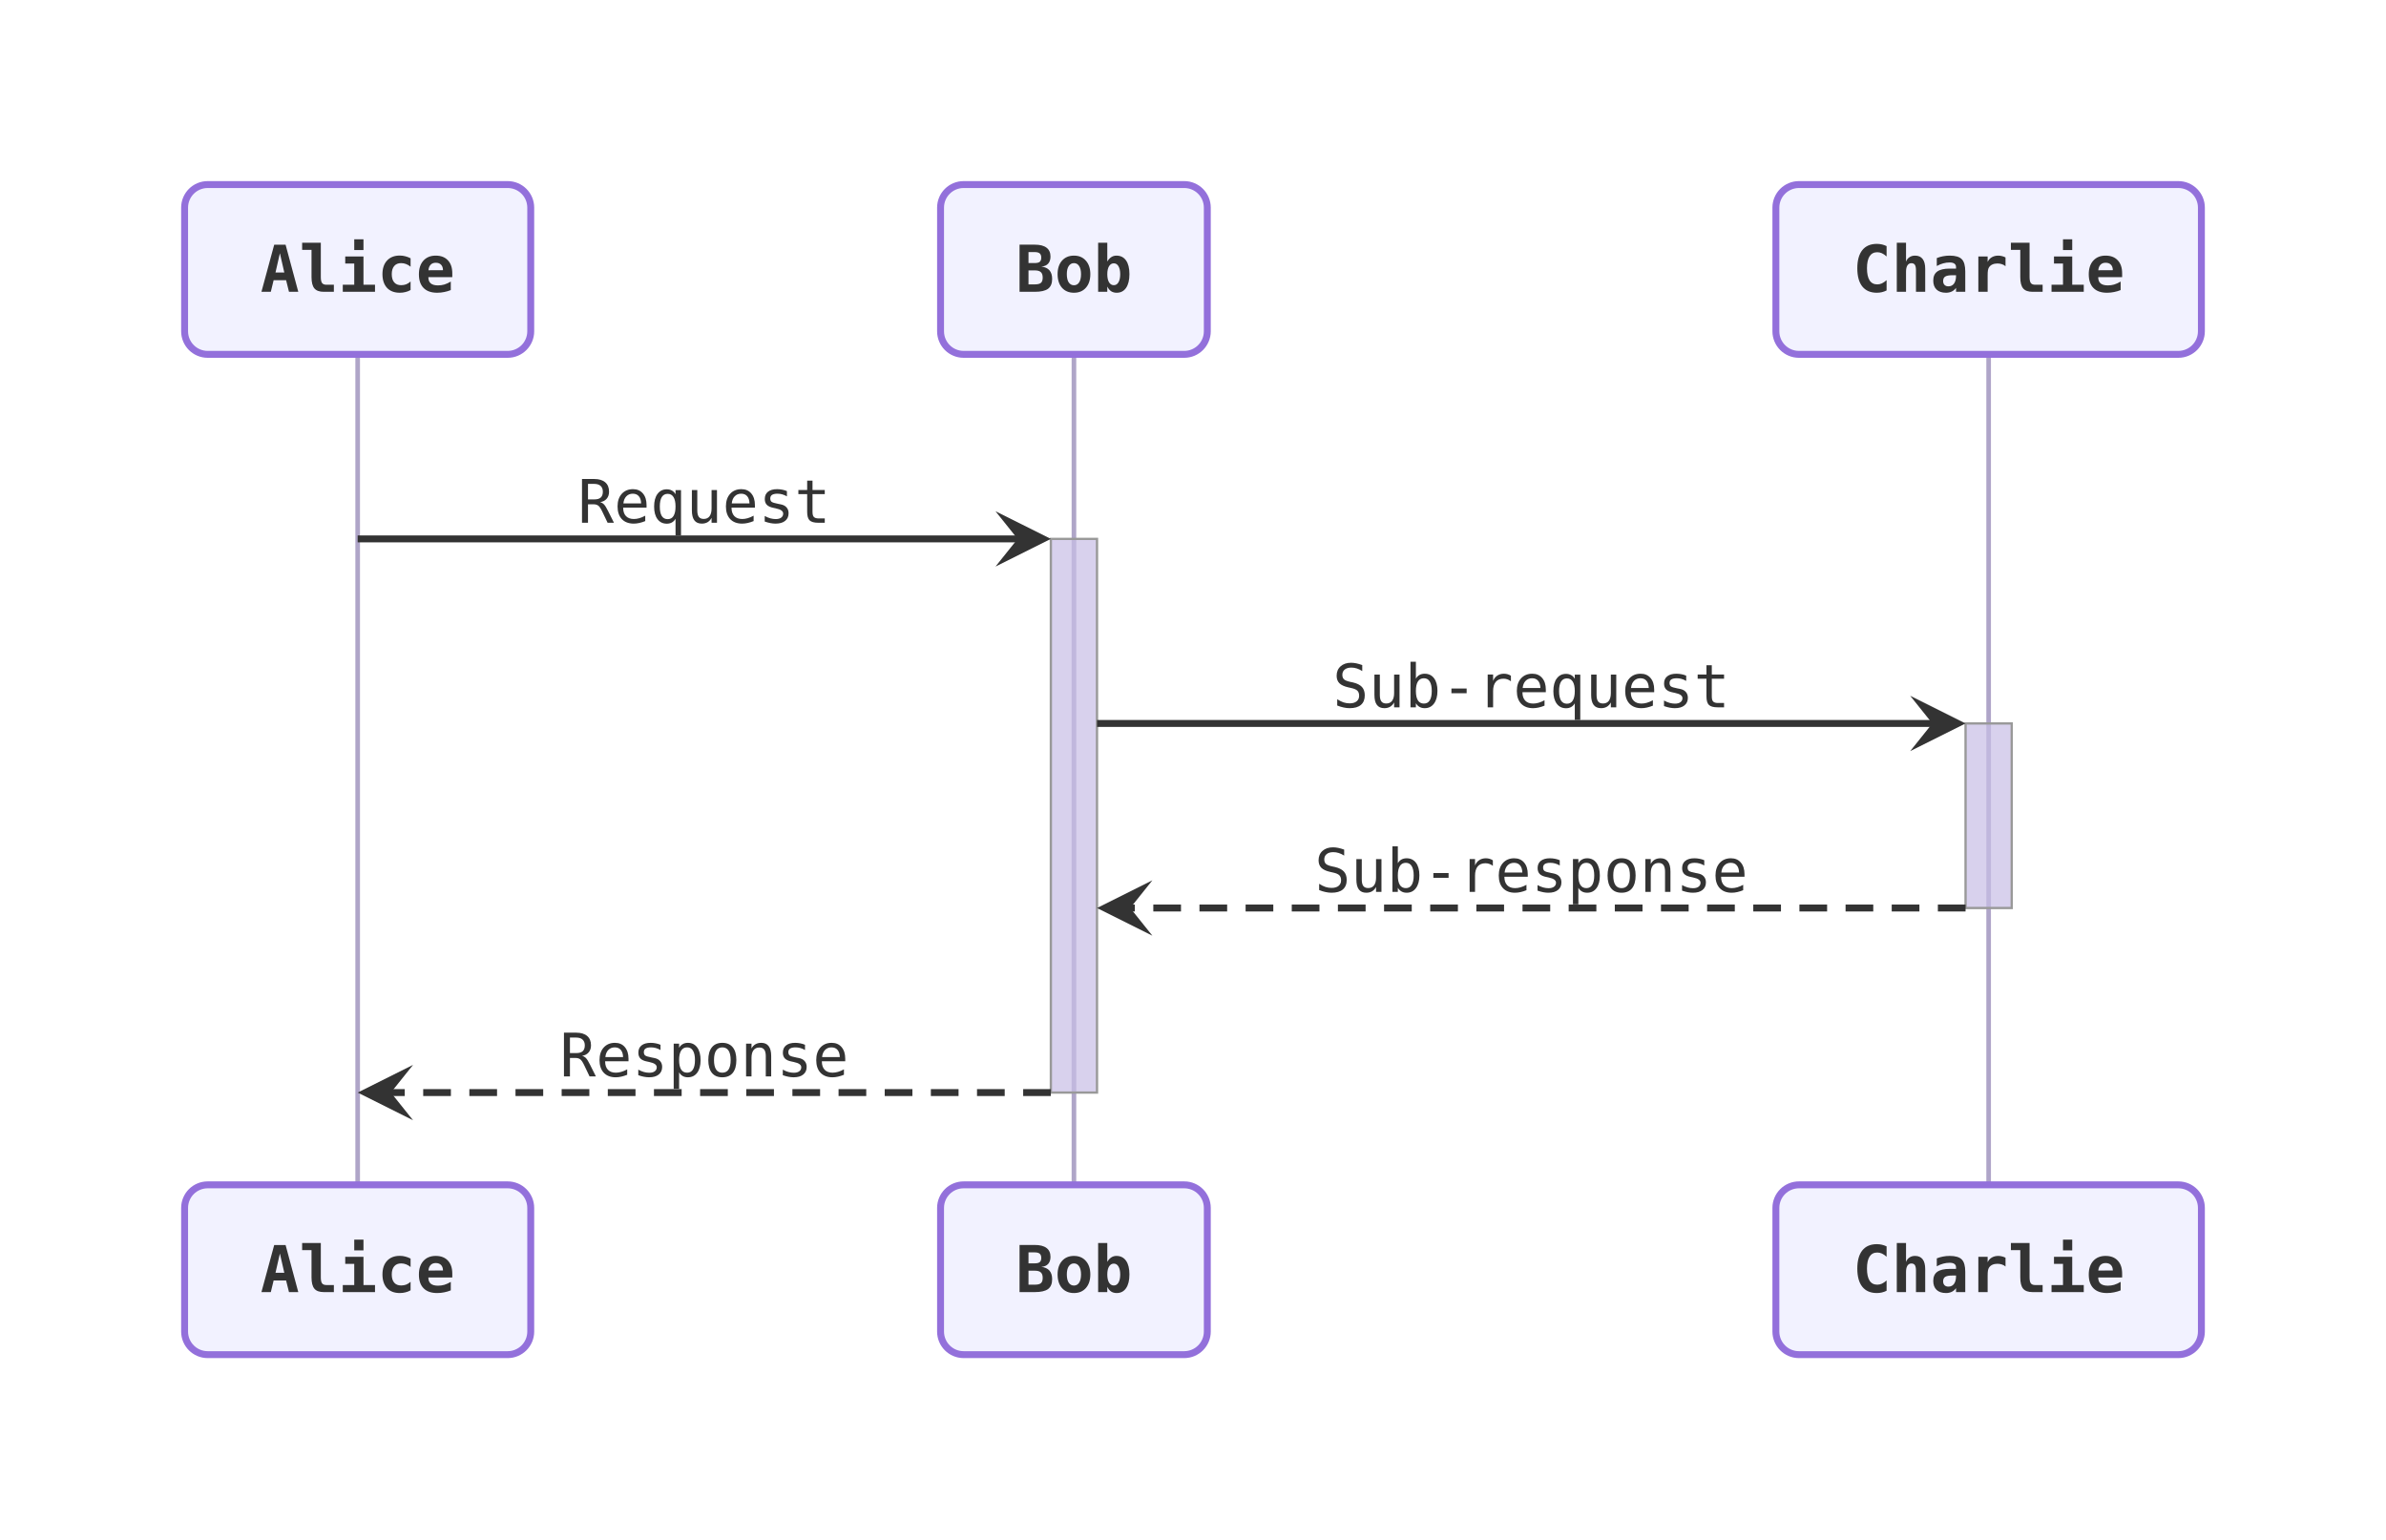
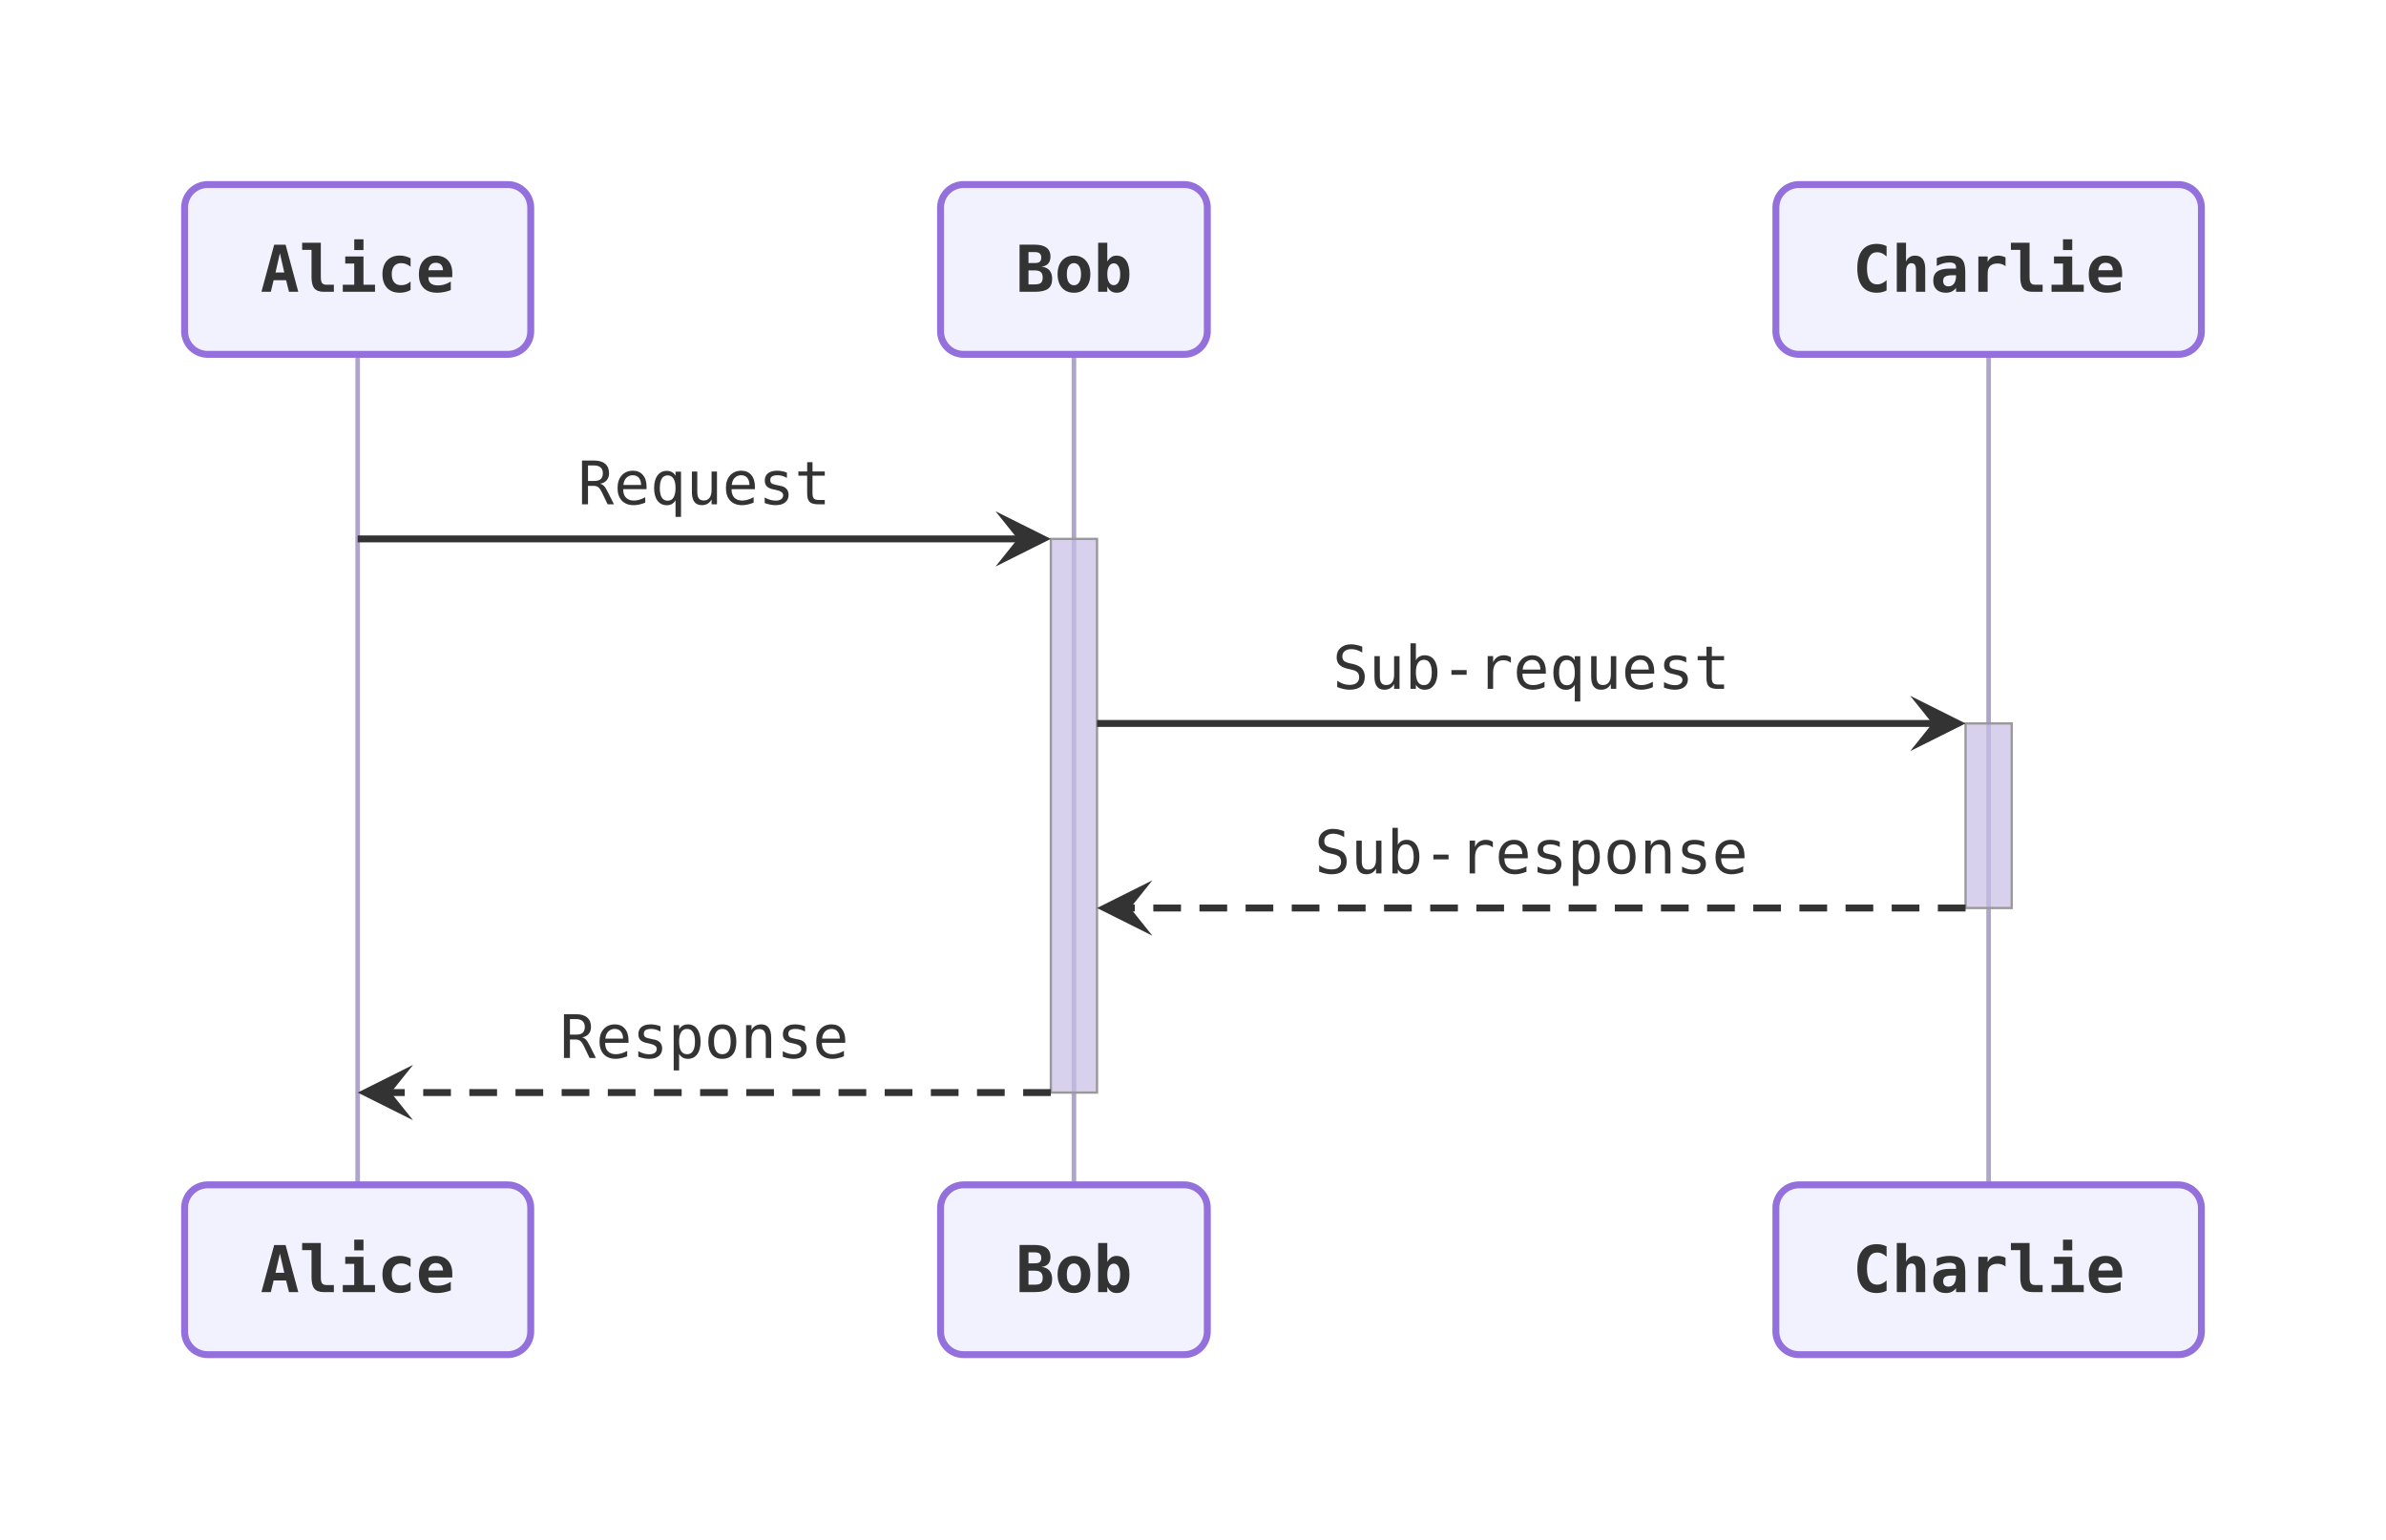
<svg xmlns="http://www.w3.org/2000/svg" viewBox="0 0 517 333.6" width="517" height="333.6">
  <defs>
    <marker id="arrow-point-333333" viewBox="0 0 10 10" refX="8" refY="5" markerWidth="8" markerHeight="8" orient="auto-start-reverse">
      <path d="M10 5 L0 10 L4 5 L0 0 Z" fill="#333333" />
    </marker>
  </defs>
  <g transform="translate(20, 20)">
    <path d="M57.5 56.8 L57.5 236.8" fill="none" stroke="#afa5c8" stroke-width="1" />
    <path d="M212.7 56.8 L212.7 236.8" fill="none" stroke="#afa5c8" stroke-width="1" />
    <path d="M410.9 56.8 L410.9 236.8" fill="none" stroke="#afa5c8" stroke-width="1" />
    <rect x="405.9" y="136.8" width="10" height="40" fill="#c8bee6b4" stroke="#999999" stroke-width="0.5" />
    <rect x="207.7" y="96.8" width="10" height="120" fill="#c8bee6b4" stroke="#999999" stroke-width="0.5" />
    <path d="M57.5 96.8 L205.3 96.8" fill="none" stroke="#333333" stroke-width="1.5" marker-end="url(#arrow-point-333333)" />
-     <text x="132.6" y="88.8" text-anchor="middle" dominant-baseline="central" font-size="13px" font-family="'Intel One Mono', 'SF Mono', 'Cascadia Code', 'JetBrains Mono', 'Fira Code', 'Consolas', 'Menlo', monospace" fill="#333333">Request</text>
+     <text x="132.6" y="84.8" text-anchor="middle" dominant-baseline="central" font-size="13px" font-family="'Intel One Mono', 'SF Mono', 'Cascadia Code', 'JetBrains Mono', 'Fira Code', 'Consolas', 'Menlo', monospace" fill="#333333">Request</text>
    <path d="M217.7 136.8 L403.5 136.8" fill="none" stroke="#333333" stroke-width="1.5" marker-end="url(#arrow-point-333333)" />
-     <text x="311.8" y="128.8" text-anchor="middle" dominant-baseline="central" font-size="13px" font-family="'Intel One Mono', 'SF Mono', 'Cascadia Code', 'JetBrains Mono', 'Fira Code', 'Consolas', 'Menlo', monospace" fill="#333333">Sub-request</text>
+     <text x="311.8" y="124.8" text-anchor="middle" dominant-baseline="central" font-size="13px" font-family="'Intel One Mono', 'SF Mono', 'Cascadia Code', 'JetBrains Mono', 'Fira Code', 'Consolas', 'Menlo', monospace" fill="#333333">Sub-request</text>
    <path d="M405.9 176.8 L220.1 176.8" fill="none" stroke="#333333" stroke-width="1.5" stroke-dasharray="6 4" marker-end="url(#arrow-point-333333)" />
-     <text x="311.8" y="168.8" text-anchor="middle" dominant-baseline="central" font-size="13px" font-family="'Intel One Mono', 'SF Mono', 'Cascadia Code', 'JetBrains Mono', 'Fira Code', 'Consolas', 'Menlo', monospace" fill="#333333">Sub-response</text>
+     <text x="311.8" y="164.8" text-anchor="middle" dominant-baseline="central" font-size="13px" font-family="'Intel One Mono', 'SF Mono', 'Cascadia Code', 'JetBrains Mono', 'Fira Code', 'Consolas', 'Menlo', monospace" fill="#333333">Sub-response</text>
    <path d="M207.7 216.8 L59.9 216.8" fill="none" stroke="#333333" stroke-width="1.5" stroke-dasharray="6 4" marker-end="url(#arrow-point-333333)" />
-     <text x="132.6" y="208.8" text-anchor="middle" dominant-baseline="central" font-size="13px" font-family="'Intel One Mono', 'SF Mono', 'Cascadia Code', 'JetBrains Mono', 'Fira Code', 'Consolas', 'Menlo', monospace" fill="#333333">Response</text>
+     <text x="132.6" y="204.8" text-anchor="middle" dominant-baseline="central" font-size="13px" font-family="'Intel One Mono', 'SF Mono', 'Cascadia Code', 'JetBrains Mono', 'Fira Code', 'Consolas', 'Menlo', monospace" fill="#333333">Response</text>
    <rect x="20" y="20" width="75" height="36.8" rx="5" ry="5" fill="#ececffb2" stroke="#9370db" stroke-width="1.5" />
    <text x="57.5" y="38.4" text-anchor="middle" dominant-baseline="central" font-size="14px" font-family="'Intel One Mono', 'SF Mono', 'Cascadia Code', 'JetBrains Mono', 'Fira Code', 'Consolas', 'Menlo', monospace" fill="#333333" font-weight="bold">Alice</text>
    <rect x="183.8" y="20" width="57.8" height="36.8" rx="5" ry="5" fill="#ececffb2" stroke="#9370db" stroke-width="1.5" />
    <text x="212.7" y="38.4" text-anchor="middle" dominant-baseline="central" font-size="14px" font-family="'Intel One Mono', 'SF Mono', 'Cascadia Code', 'JetBrains Mono', 'Fira Code', 'Consolas', 'Menlo', monospace" fill="#333333" font-weight="bold">Bob</text>
    <rect x="364.8" y="20" width="92.2" height="36.8" rx="5" ry="5" fill="#ececffb2" stroke="#9370db" stroke-width="1.5" />
    <text x="410.9" y="38.4" text-anchor="middle" dominant-baseline="central" font-size="14px" font-family="'Intel One Mono', 'SF Mono', 'Cascadia Code', 'JetBrains Mono', 'Fira Code', 'Consolas', 'Menlo', monospace" fill="#333333" font-weight="bold">Charlie</text>
    <rect x="20" y="236.8" width="75" height="36.8" rx="5" ry="5" fill="#ececffb2" stroke="#9370db" stroke-width="1.5" />
    <text x="57.5" y="255.2" text-anchor="middle" dominant-baseline="central" font-size="14px" font-family="'Intel One Mono', 'SF Mono', 'Cascadia Code', 'JetBrains Mono', 'Fira Code', 'Consolas', 'Menlo', monospace" fill="#333333" font-weight="bold">Alice</text>
    <rect x="183.8" y="236.8" width="57.8" height="36.8" rx="5" ry="5" fill="#ececffb2" stroke="#9370db" stroke-width="1.5" />
    <text x="212.7" y="255.2" text-anchor="middle" dominant-baseline="central" font-size="14px" font-family="'Intel One Mono', 'SF Mono', 'Cascadia Code', 'JetBrains Mono', 'Fira Code', 'Consolas', 'Menlo', monospace" fill="#333333" font-weight="bold">Bob</text>
    <rect x="364.8" y="236.8" width="92.2" height="36.8" rx="5" ry="5" fill="#ececffb2" stroke="#9370db" stroke-width="1.5" />
    <text x="410.9" y="255.2" text-anchor="middle" dominant-baseline="central" font-size="14px" font-family="'Intel One Mono', 'SF Mono', 'Cascadia Code', 'JetBrains Mono', 'Fira Code', 'Consolas', 'Menlo', monospace" fill="#333333" font-weight="bold">Charlie</text>
  </g>
</svg>
